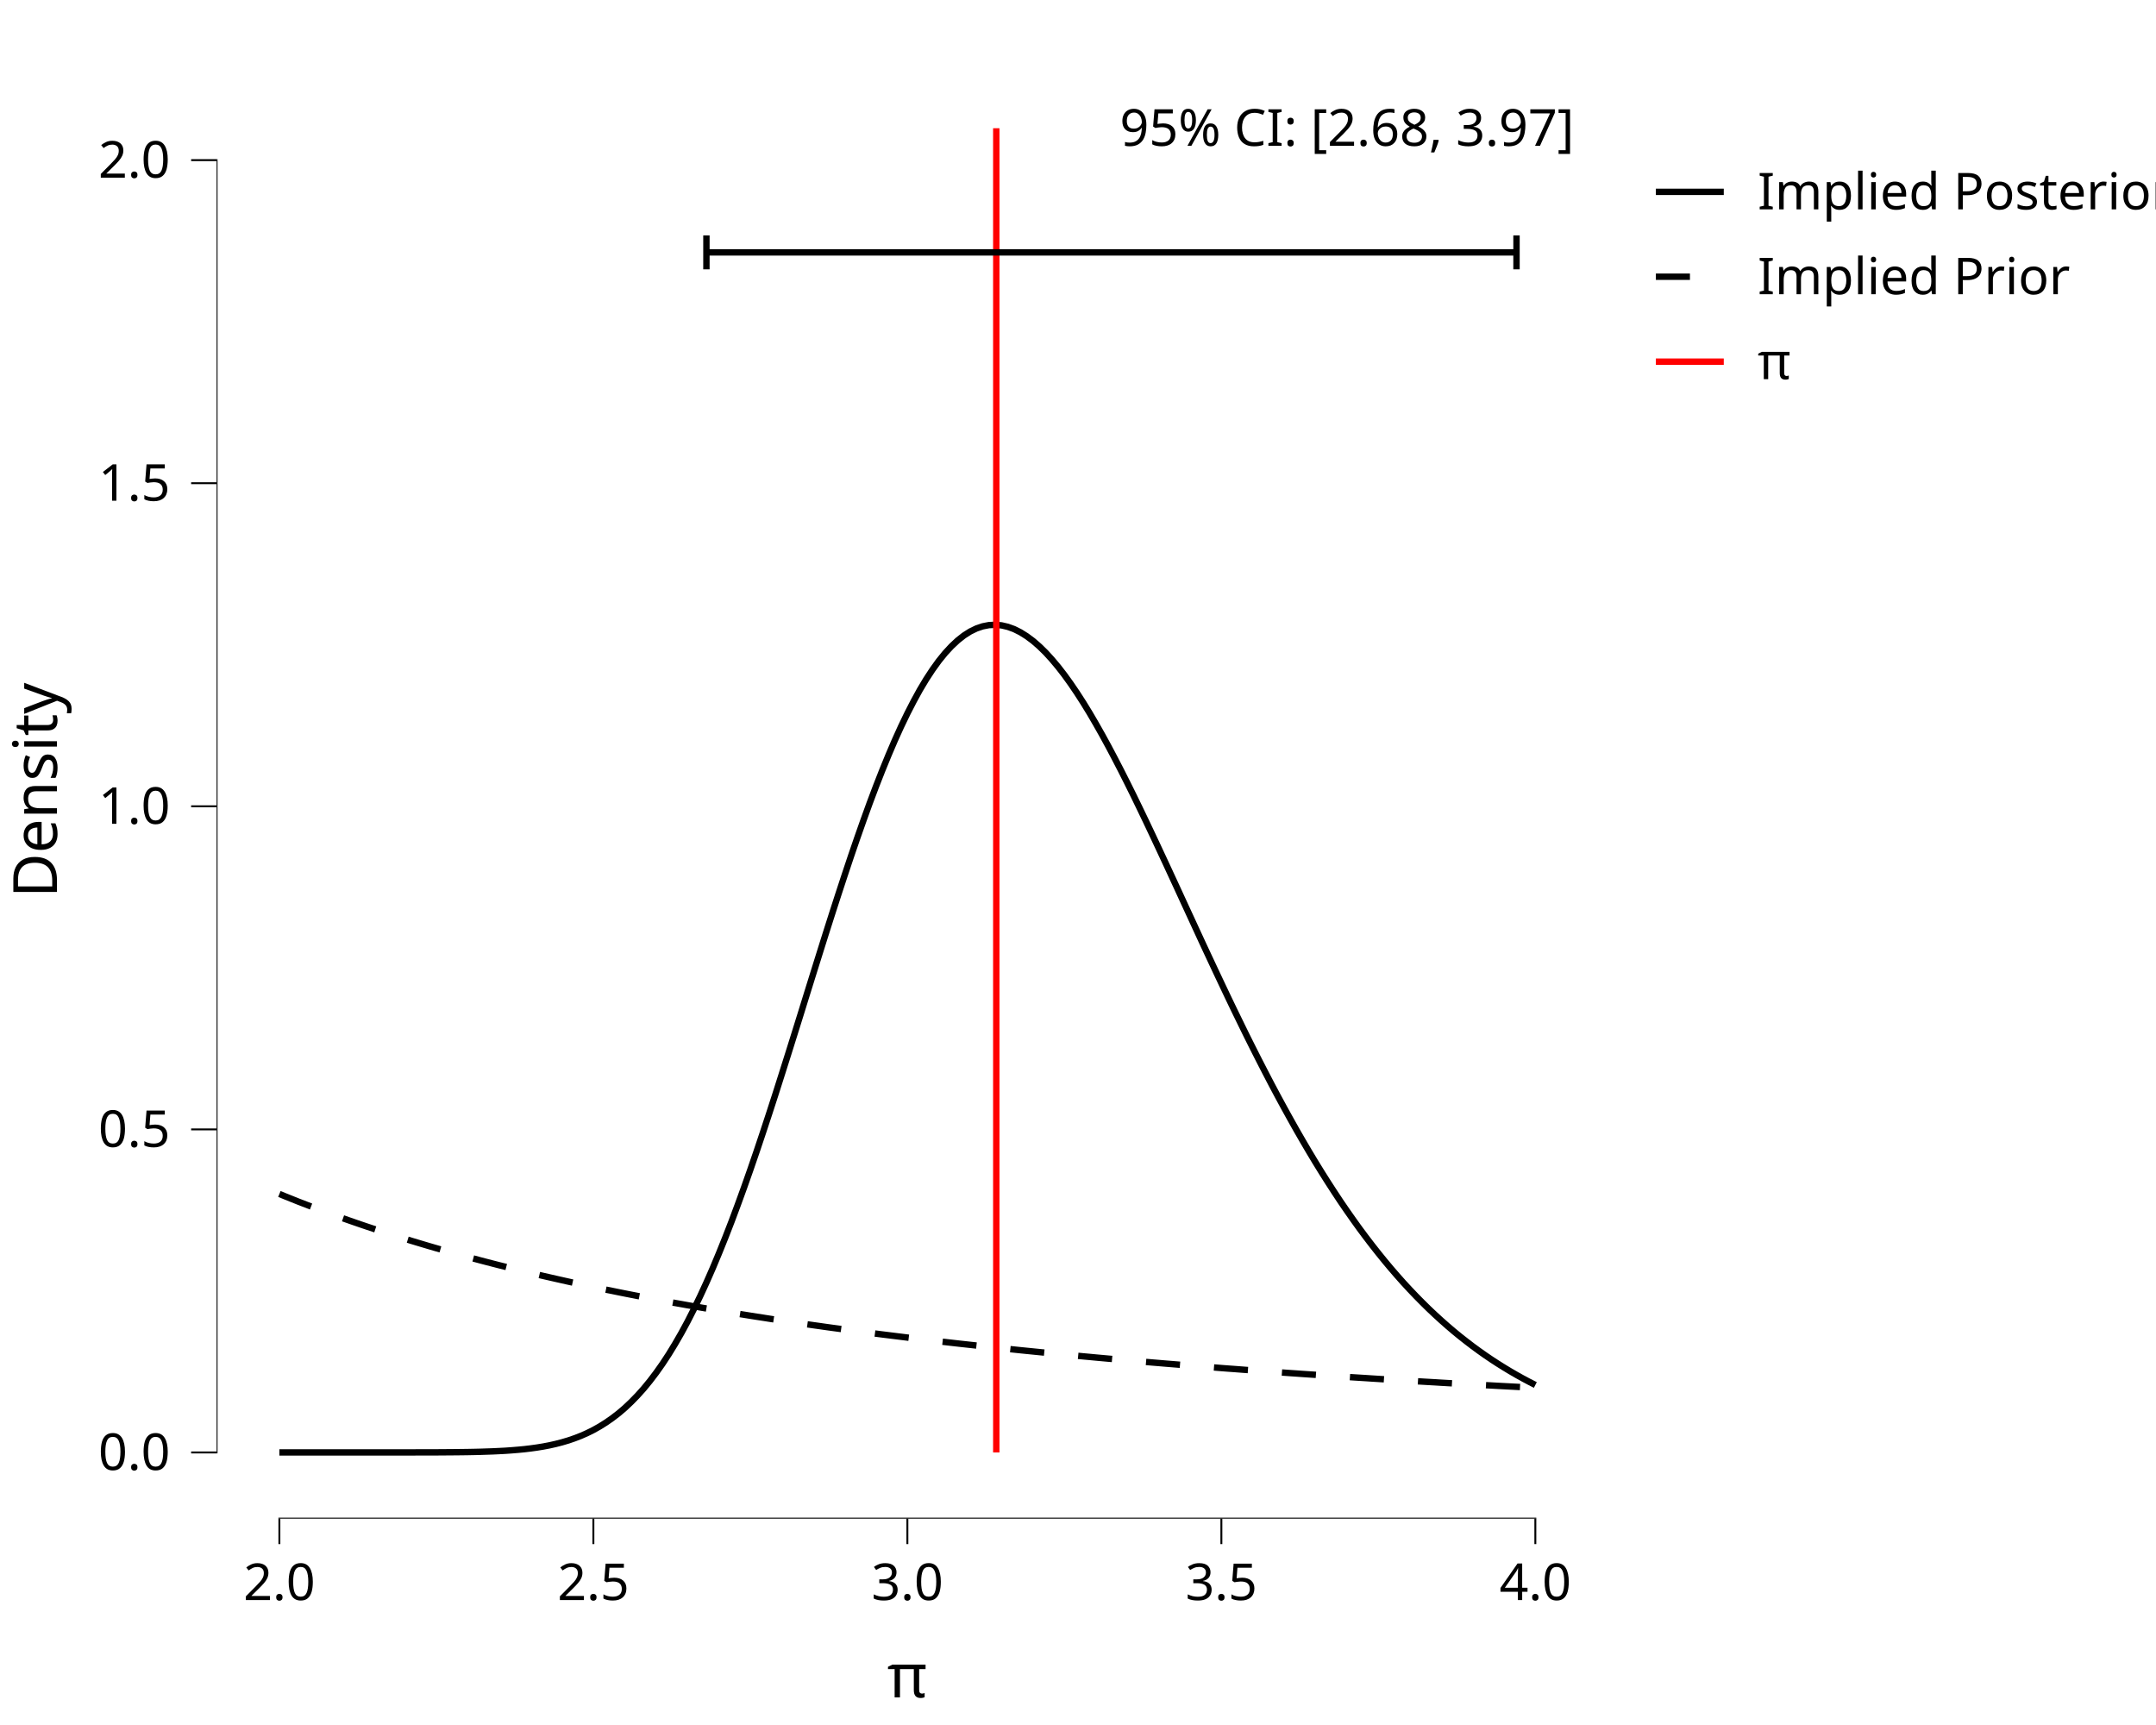
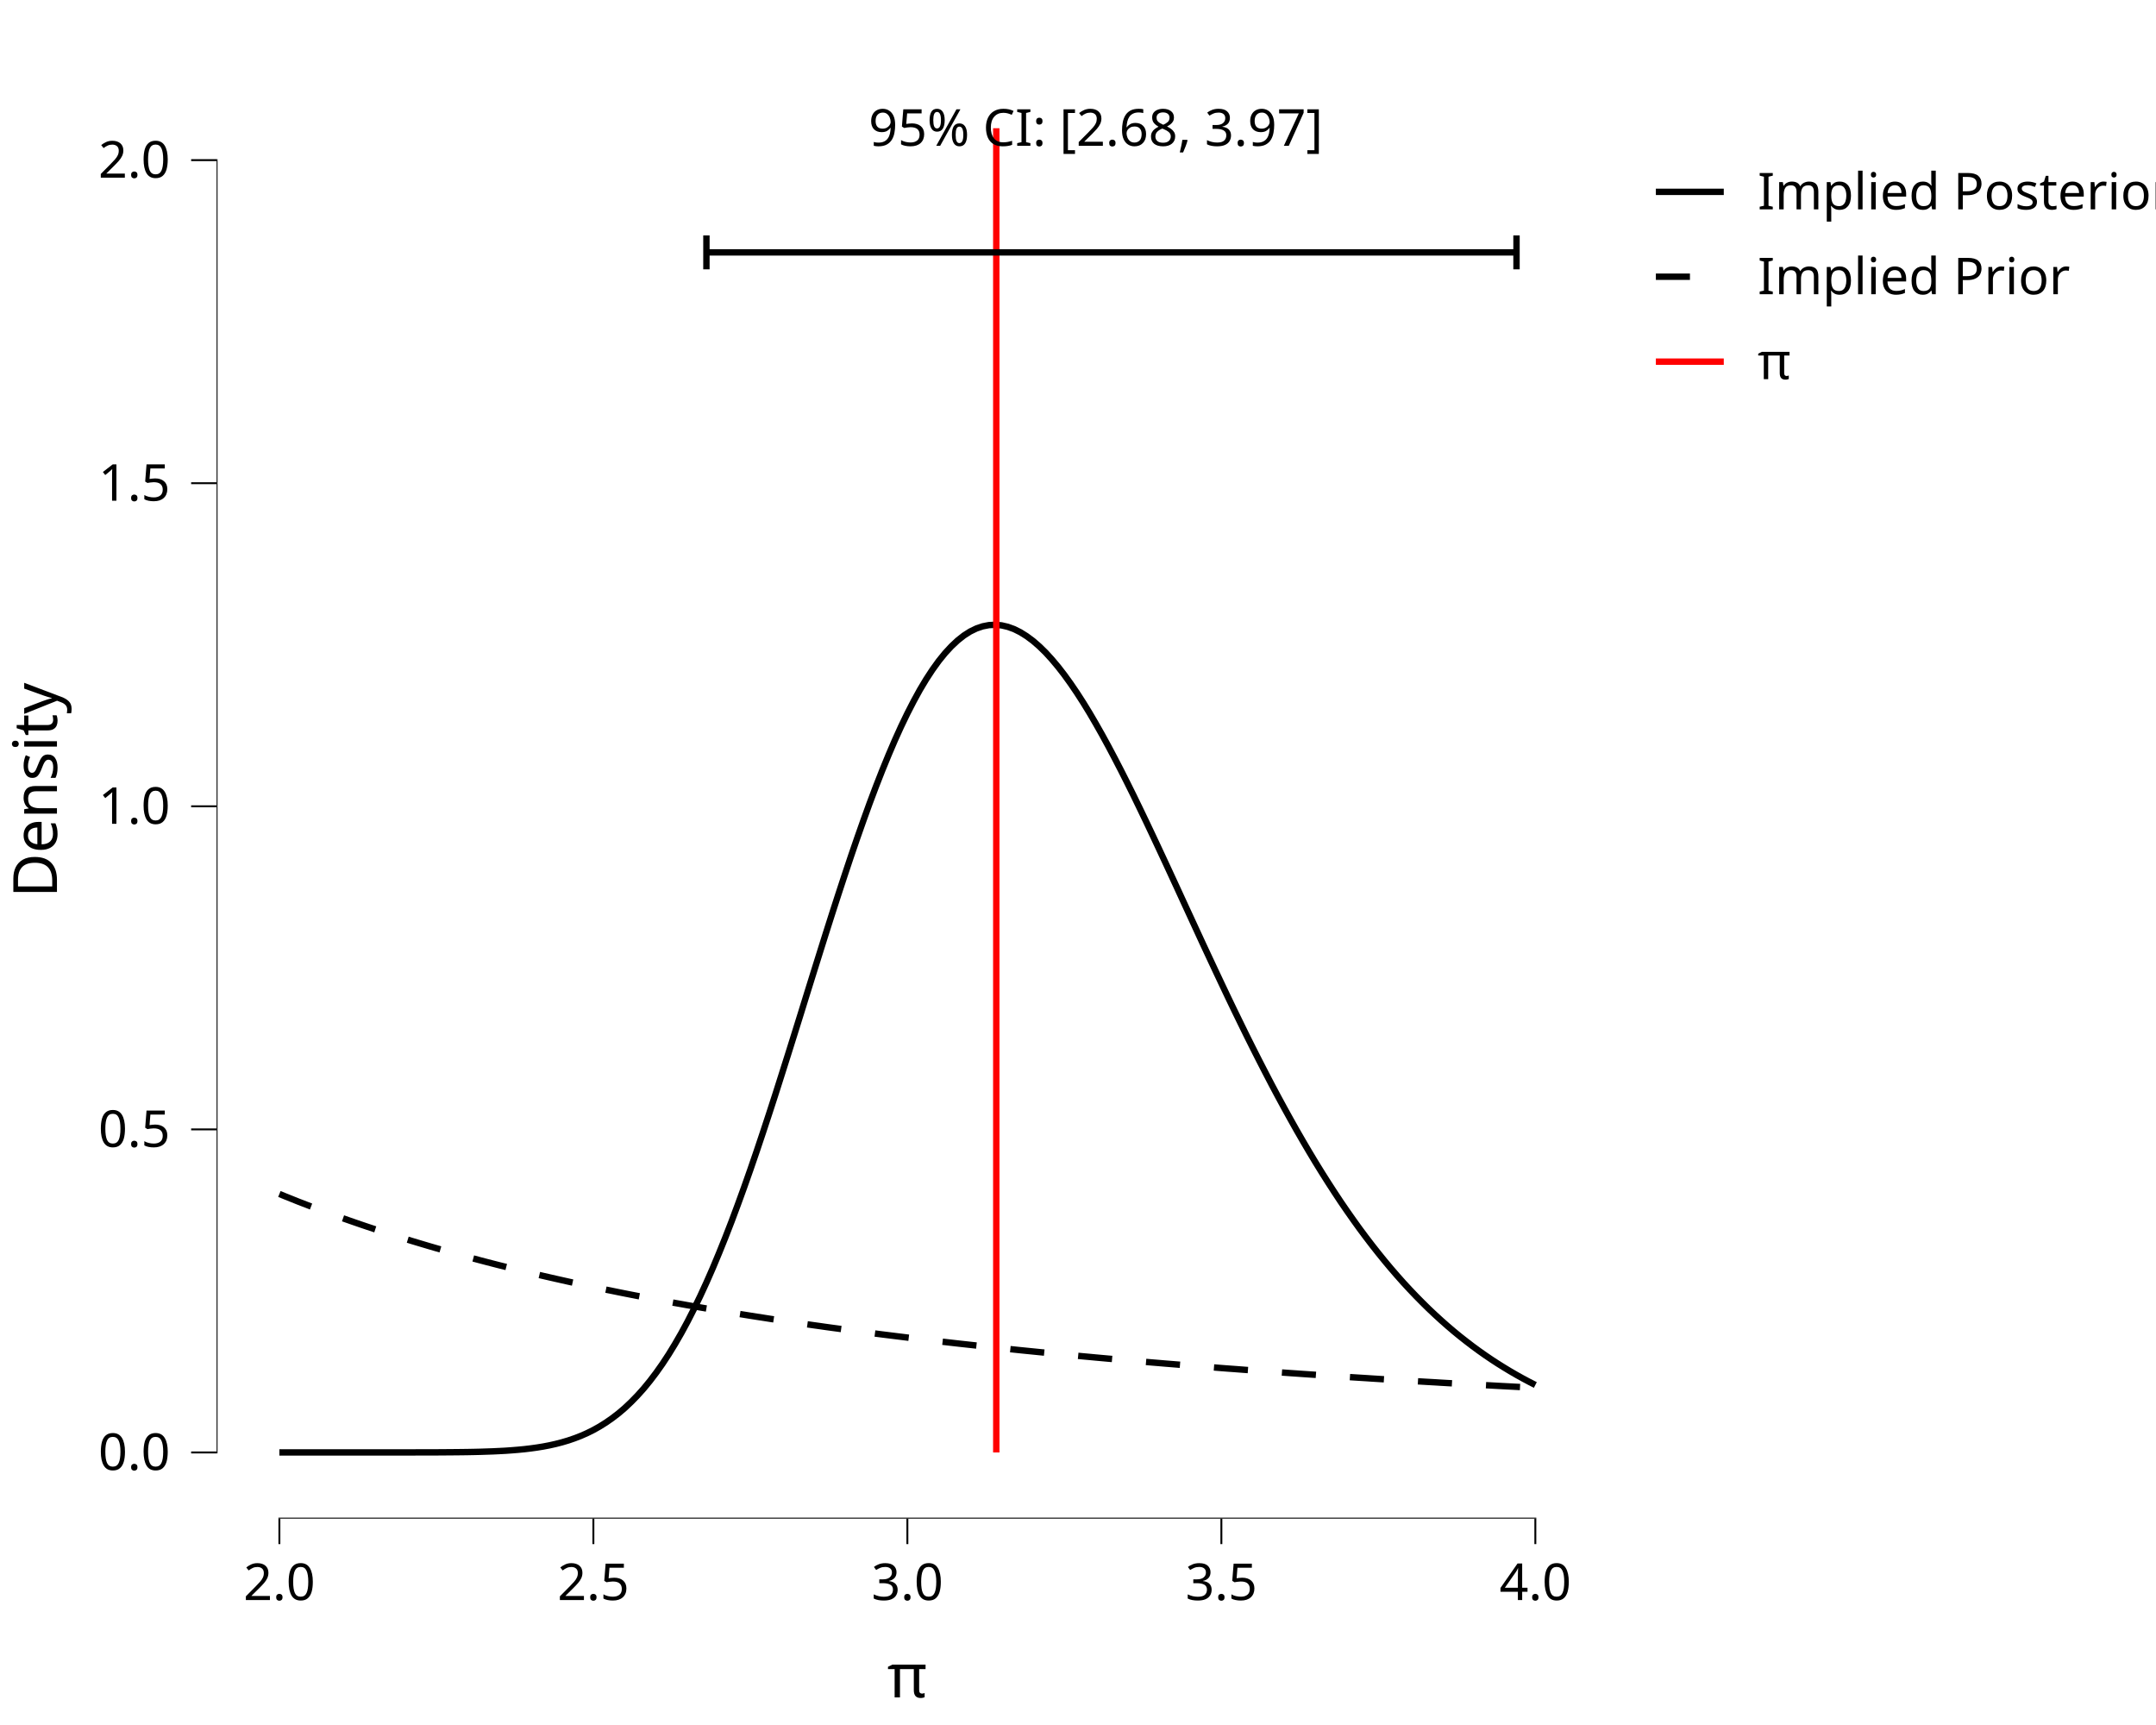
<svg xmlns="http://www.w3.org/2000/svg" class="svglite" data-engine-version="2.0" width="720.00pt" height="576.00pt" viewBox="0 0 720.00 576.00">
  <defs>
    <style type="text/css">
    .svglite line, .svglite polyline, .svglite polygon, .svglite path, .svglite rect, .svglite circle {
      fill: none;
      stroke: #000000;
      stroke-linecap: round;
      stroke-linejoin: round;
      stroke-miterlimit: 10.00;
    }
  </style>
  </defs>
  <rect width="100%" height="100%" style="stroke: none; fill: #FFFFFF;" />
  <defs>
    <clipPath id="cpMC4wMHw3MjAuMDB8MC4wMHw1NzYuMDA=">
      <rect x="0.00" y="0.00" width="720.00" height="576.00" />
    </clipPath>
  </defs>
  <g clip-path="url(#cpMC4wMHw3MjAuMDB8MC4wMHw1NzYuMDA=)">
    <rect x="0.00" y="0.00" width="720.00" height="576.00" style="stroke-width: 10.67; stroke: none;" />
  </g>
  <defs>
    <clipPath id="cpNzIuMzN8NTMzLjcxfDIwLjcxfDUwNy4wOQ==">
      <rect x="72.33" y="20.71" width="461.38" height="486.39" />
    </clipPath>
  </defs>
  <g clip-path="url(#cpNzIuMzN8NTMzLjcxfDIwLjcxfDUwNy4wOQ==)">
    <rect x="72.33" y="20.71" width="461.38" height="486.39" style="stroke-width: 10.67; stroke: none;" />
    <polyline points="93.30,484.99 95.40,484.99 97.50,484.99 99.59,484.99 101.69,484.99 103.79,484.99 105.88,484.99 107.98,484.99 110.08,484.99 112.18,484.99 114.27,484.99 116.37,484.99 118.47,484.99 120.56,484.99 122.66,484.99 124.76,484.98 126.86,484.98 128.95,484.98 131.05,484.98 133.15,484.98 135.24,484.98 137.34,484.98 139.44,484.97 141.54,484.97 143.63,484.96 145.73,484.96 147.83,484.94 149.92,484.93 152.02,484.91 154.12,484.89 156.22,484.86 158.31,484.82 160.41,484.77 162.51,484.70 164.60,484.63 166.70,484.53 168.80,484.42 170.90,484.27 172.99,484.10 175.09,483.90 177.19,483.65 179.29,483.36 181.38,483.02 183.48,482.62 185.58,482.15 187.67,481.61 189.77,480.99 191.87,480.27 193.97,479.46 196.06,478.54 198.16,477.50 200.26,476.32 202.35,475.01 204.45,473.55 206.55,471.94 208.65,470.15 210.74,468.18 212.84,466.03 214.94,463.69 217.03,461.14 219.13,458.38 221.23,455.41 223.33,452.21 225.42,448.79 227.52,445.15 229.62,441.27 231.71,437.16 233.81,432.83 235.91,428.27 238.01,423.49 240.10,418.49 242.20,413.28 244.30,407.87 246.39,402.27 248.49,396.49 250.59,390.53 252.69,384.42 254.78,378.18 256.88,371.80 258.98,365.32 261.07,358.74 263.17,352.10 265.27,345.40 267.37,338.67 269.46,331.92 271.56,325.18 273.66,318.47 275.75,311.81 277.85,305.21 279.95,298.71 282.05,292.31 284.14,286.04 286.24,279.92 288.34,273.96 290.43,268.18 292.53,262.60 294.63,257.24 296.73,252.11 298.82,247.22 300.92,242.58 303.02,238.22 305.12,234.13 307.21,230.32 309.31,226.81 311.41,223.60 313.50,220.70 315.60,218.11 317.70,215.83 319.80,213.86 321.89,212.21 323.99,210.87 326.09,209.85 328.18,209.14 330.28,208.73 332.38,208.63 334.48,208.82 336.57,209.31 338.67,210.07 340.77,211.12 342.86,212.43 344.96,213.99 347.06,215.81 349.16,217.86 351.25,220.15 353.35,222.65 355.45,225.36 357.54,228.26 359.64,231.35 361.74,234.61 363.84,238.03 365.93,241.61 368.03,245.32 370.13,249.16 372.22,253.11 374.32,257.17 376.42,261.33 378.52,265.56 380.61,269.87 382.71,274.24 384.81,278.67 386.90,283.13 389.00,287.63 391.10,292.16 393.20,296.70 395.29,301.25 397.39,305.80 399.49,310.35 401.58,314.88 403.68,319.38 405.78,323.86 407.88,328.31 409.97,332.72 412.07,337.09 414.17,341.40 416.26,345.67 418.36,349.87 420.46,354.02 422.56,358.10 424.65,362.12 426.75,366.06 428.85,369.93 430.95,373.73 433.04,377.45 435.14,381.09 437.24,384.66 439.33,388.14 441.43,391.54 443.53,394.86 445.63,398.10 447.72,401.26 449.82,404.33 451.92,407.32 454.01,410.23 456.11,413.05 458.21,415.80 460.31,418.46 462.40,421.04 464.50,423.55 466.60,425.98 468.69,428.33 470.79,430.60 472.89,432.80 474.99,434.93 477.08,436.99 479.18,438.97 481.28,440.89 483.37,442.74 485.47,444.53 487.57,446.25 489.67,447.90 491.76,449.50 493.86,451.04 495.96,452.52 498.05,453.94 500.15,455.31 502.25,456.62 504.35,457.89 506.44,459.10 508.54,460.27 510.64,461.39 512.73,462.46 " style="stroke-width: 2.13; stroke-linecap: butt;" />
    <polyline points="93.30,398.68 95.40,399.54 97.50,400.38 99.59,401.22 101.69,402.03 103.79,402.84 105.88,403.64 107.98,404.42 110.08,405.19 112.18,405.96 114.27,406.71 116.37,407.45 118.47,408.18 120.56,408.90 122.66,409.61 124.76,410.31 126.86,411.00 128.95,411.68 131.05,412.35 133.15,413.01 135.24,413.66 137.34,414.31 139.44,414.94 141.54,415.57 143.63,416.19 145.73,416.80 147.83,417.40 149.92,417.99 152.02,418.58 154.12,419.16 156.22,419.73 158.31,420.29 160.41,420.85 162.51,421.40 164.60,421.94 166.70,422.48 168.80,423.00 170.90,423.53 172.99,424.04 175.09,424.55 177.19,425.05 179.29,425.55 181.38,426.04 183.48,426.52 185.58,427.00 187.67,427.47 189.77,427.94 191.87,428.40 193.97,428.86 196.06,429.31 198.16,429.75 200.26,430.19 202.35,430.63 204.45,431.05 206.55,431.48 208.65,431.90 210.74,432.31 212.84,432.72 214.94,433.12 217.03,433.52 219.13,433.92 221.23,434.31 223.33,434.70 225.42,435.08 227.52,435.45 229.62,435.83 231.71,436.20 233.81,436.56 235.91,436.92 238.01,437.28 240.10,437.63 242.20,437.98 244.30,438.33 246.39,438.67 248.49,439.00 250.59,439.34 252.69,439.67 254.78,439.99 256.88,440.32 258.98,440.64 261.07,440.95 263.17,441.27 265.27,441.58 267.37,441.88 269.46,442.19 271.56,442.49 273.66,442.78 275.75,443.08 277.85,443.37 279.95,443.65 282.05,443.94 284.14,444.22 286.24,444.50 288.34,444.77 290.43,445.05 292.53,445.32 294.63,445.59 296.73,445.85 298.82,446.11 300.92,446.37 303.02,446.63 305.12,446.88 307.21,447.14 309.31,447.38 311.41,447.63 313.50,447.88 315.60,448.12 317.70,448.36 319.80,448.60 321.89,448.83 323.99,449.06 326.09,449.29 328.18,449.52 330.28,449.75 332.38,449.97 334.48,450.20 336.57,450.41 338.67,450.63 340.77,450.85 342.86,451.06 344.96,451.27 347.06,451.48 349.16,451.69 351.25,451.90 353.35,452.10 355.45,452.30 357.54,452.50 359.64,452.70 361.74,452.90 363.84,453.09 365.93,453.29 368.03,453.48 370.13,453.67 372.22,453.85 374.32,454.04 376.42,454.23 378.52,454.41 380.61,454.59 382.71,454.77 384.81,454.95 386.90,455.12 389.00,455.30 391.10,455.47 393.20,455.64 395.29,455.81 397.39,455.98 399.49,456.15 401.58,456.32 403.68,456.48 405.78,456.64 407.88,456.81 409.97,456.97 412.07,457.12 414.17,457.28 416.26,457.44 418.36,457.59 420.46,457.75 422.56,457.90 424.65,458.05 426.75,458.20 428.85,458.35 430.95,458.50 433.04,458.64 435.14,458.79 437.24,458.93 439.33,459.07 441.43,459.22 443.53,459.36 445.63,459.49 447.72,459.63 449.82,459.77 451.92,459.91 454.01,460.04 456.11,460.17 458.21,460.31 460.31,460.44 462.40,460.57 464.50,460.70 466.60,460.83 468.69,460.95 470.79,461.08 472.89,461.20 474.99,461.33 477.08,461.45 479.18,461.57 481.28,461.70 483.37,461.82 485.47,461.94 487.57,462.05 489.67,462.17 491.76,462.29 493.86,462.41 495.96,462.52 498.05,462.63 500.15,462.75 502.25,462.86 504.35,462.97 506.44,463.08 508.54,463.19 510.64,463.30 512.73,463.41 " style="stroke-width: 2.13; stroke-dasharray: 11.38,11.38; stroke-linecap: butt;" />
    <polyline points="332.71,484.99 332.71,480.52 332.71,476.05 332.71,471.59 332.71,467.12 332.71,462.65 332.71,458.19 332.71,453.72 332.71,449.25 332.71,444.79 332.71,440.32 332.71,435.86 332.71,431.39 332.71,426.92 332.71,422.46 332.71,417.99 332.71,413.52 332.71,409.06 332.71,404.59 332.71,400.12 332.71,395.66 332.71,391.19 332.71,386.73 332.71,382.26 332.71,377.79 332.71,373.33 332.71,368.86 332.71,364.39 332.71,359.93 332.71,355.46 332.71,350.99 332.71,346.53 332.71,342.06 332.71,337.60 332.71,333.13 332.71,328.66 332.71,324.20 332.71,319.73 332.71,315.26 332.71,310.80 332.71,306.33 332.71,301.87 332.71,297.40 332.71,292.93 332.71,288.47 332.71,284.00 332.71,279.53 332.71,275.07 332.71,270.60 332.71,266.13 332.71,261.67 332.71,257.20 332.71,252.74 332.71,248.27 332.71,243.80 332.71,239.34 332.71,234.87 332.71,230.40 332.71,225.94 332.71,221.47 332.71,217.00 332.71,212.54 332.71,208.07 332.71,203.61 332.71,199.14 332.71,194.67 332.71,190.21 332.71,185.74 332.71,181.27 332.71,176.81 332.71,172.34 332.71,167.87 332.71,163.41 332.71,158.94 332.71,154.48 332.71,150.01 332.71,145.54 332.71,141.08 332.71,136.61 332.71,132.14 332.71,127.68 332.71,123.21 332.71,118.74 332.71,114.28 332.71,109.81 332.71,105.35 332.71,100.88 332.71,96.41 332.71,91.95 332.71,87.48 332.71,83.01 332.71,78.55 332.71,74.08 332.71,69.61 332.71,65.15 332.71,60.68 332.71,56.22 332.71,51.75 332.71,47.28 332.71,42.82 " style="stroke-width: 2.13; stroke: #FF0000; stroke-linecap: butt;" />
    <line x1="92.98" y1="507.09" x2="513.05" y2="507.09" style="stroke-width: 0.64; stroke-linecap: butt;" />
    <line x1="72.33" y1="485.30" x2="72.33" y2="53.16" style="stroke-width: 0.64; stroke-linecap: butt;" />
-     <text x="449.82" y="48.69" text-anchor="middle" style="font-size: 17.07px; font-family: sans;" textLength="150.90px" lengthAdjust="spacingAndGlyphs">95% CI: [2.68, 3.97]</text>
+     <text x="365.93" y="48.69" text-anchor="middle" style="font-size: 17.07px; font-family: sans;" textLength="150.90px" lengthAdjust="spacingAndGlyphs">95% CI: [2.68, 3.97]</text>
    <line x1="235.91" y1="84.27" x2="506.44" y2="84.27" style="stroke-width: 2.13; stroke-linecap: butt;" />
    <polyline points="235.91,78.60 235.91,84.27 235.91,89.94 " style="stroke-width: 2.13; stroke-linecap: butt;" />
    <polyline points="506.44,89.94 506.44,84.27 506.44,78.60 " style="stroke-width: 2.13; stroke-linecap: butt;" />
    <rect x="72.33" y="20.71" width="461.38" height="486.39" style="stroke-width: 0.00; stroke: none;" />
  </g>
  <g clip-path="url(#cpMC4wMHw3MjAuMDB8MC4wMHw1NzYuMDA=)">
    <polyline points="72.33,507.09 72.33,20.71 " style="stroke-width: 0.00; stroke: none; stroke-linecap: butt;" />
    <text x="56.85" y="490.84" text-anchor="end" style="font-size: 17.00px; font-family: sans;" textLength="23.63px" lengthAdjust="spacingAndGlyphs">0.0</text>
    <text x="56.85" y="382.96" text-anchor="end" style="font-size: 17.00px; font-family: sans;" textLength="23.63px" lengthAdjust="spacingAndGlyphs">0.5</text>
    <text x="56.85" y="275.08" text-anchor="end" style="font-size: 17.00px; font-family: sans;" textLength="23.63px" lengthAdjust="spacingAndGlyphs">1.0</text>
    <text x="56.85" y="167.20" text-anchor="end" style="font-size: 17.00px; font-family: sans;" textLength="23.63px" lengthAdjust="spacingAndGlyphs">1.5</text>
    <text x="56.85" y="59.32" text-anchor="end" style="font-size: 17.00px; font-family: sans;" textLength="23.63px" lengthAdjust="spacingAndGlyphs">2.0</text>
    <polyline points="63.83,484.99 72.33,484.99 " style="stroke-width: 0.64; stroke-linecap: butt;" />
    <polyline points="63.83,377.11 72.33,377.11 " style="stroke-width: 0.64; stroke-linecap: butt;" />
    <polyline points="63.83,269.23 72.33,269.23 " style="stroke-width: 0.64; stroke-linecap: butt;" />
    <polyline points="63.83,161.35 72.33,161.35 " style="stroke-width: 0.64; stroke-linecap: butt;" />
    <polyline points="63.83,53.47 72.33,53.47 " style="stroke-width: 0.64; stroke-linecap: butt;" />
    <polyline points="72.33,507.09 533.71,507.09 " style="stroke-width: 0.00; stroke: none; stroke-linecap: butt;" />
    <polyline points="93.30,515.60 93.30,507.09 " style="stroke-width: 0.64; stroke-linecap: butt;" />
    <polyline points="198.16,515.60 198.16,507.09 " style="stroke-width: 0.64; stroke-linecap: butt;" />
    <polyline points="303.02,515.60 303.02,507.09 " style="stroke-width: 0.64; stroke-linecap: butt;" />
    <polyline points="407.88,515.60 407.88,507.09 " style="stroke-width: 0.64; stroke-linecap: butt;" />
    <polyline points="512.73,515.60 512.73,507.09 " style="stroke-width: 0.64; stroke-linecap: butt;" />
    <text x="93.30" y="534.27" text-anchor="middle" style="font-size: 17.00px; font-family: sans;" textLength="23.63px" lengthAdjust="spacingAndGlyphs">2.0</text>
    <text x="198.16" y="534.27" text-anchor="middle" style="font-size: 17.00px; font-family: sans;" textLength="23.63px" lengthAdjust="spacingAndGlyphs">2.5</text>
    <text x="303.02" y="534.27" text-anchor="middle" style="font-size: 17.00px; font-family: sans;" textLength="23.63px" lengthAdjust="spacingAndGlyphs">3.0</text>
    <text x="407.88" y="534.27" text-anchor="middle" style="font-size: 17.00px; font-family: sans;" textLength="23.63px" lengthAdjust="spacingAndGlyphs">3.5</text>
    <text x="512.73" y="534.27" text-anchor="middle" style="font-size: 17.00px; font-family: sans;" textLength="23.63px" lengthAdjust="spacingAndGlyphs">4.0</text>
    <text x="303.02" y="566.78" text-anchor="middle" style="font-size: 20.40px; font-family: sans;" textLength="14.08px" lengthAdjust="spacingAndGlyphs">π</text>
    <text transform="translate(19.02,263.90) rotate(-90)" text-anchor="middle" style="font-size: 20.40px; font-family: sans;" textLength="68.04px" lengthAdjust="spacingAndGlyphs">Density</text>
    <rect x="544.67" y="20.71" width="175.33" height="119.70" style="stroke-width: 0.75; stroke: none;" />
    <rect x="544.67" y="20.71" width="175.33" height="119.70" style="stroke-width: 10.67; stroke: none;" />
    <rect x="550.14" y="49.88" width="28.35" height="28.35" style="stroke-width: 10.67; stroke: none;" />
    <line x1="552.98" y1="64.06" x2="575.66" y2="64.06" style="stroke-width: 2.13; stroke-linecap: butt;" />
    <rect x="550.14" y="78.23" width="28.35" height="28.35" style="stroke-width: 10.67; stroke: none;" />
    <line x1="552.98" y1="92.40" x2="575.66" y2="92.40" style="stroke-width: 2.13; stroke-dasharray: 11.38,11.38; stroke-linecap: butt;" />
    <rect x="550.14" y="106.58" width="28.35" height="28.35" style="stroke-width: 10.67; stroke: none;" />
    <line x1="552.98" y1="120.75" x2="575.66" y2="120.75" style="stroke-width: 2.13; stroke: #FF0000; stroke-linecap: butt;" />
    <text x="586.96" y="69.91" style="font-size: 17.00px; font-family: sans;" textLength="127.56px" lengthAdjust="spacingAndGlyphs">Implied Posterior</text>
    <text x="586.96" y="98.25" style="font-size: 17.00px; font-family: sans;" textLength="95.42px" lengthAdjust="spacingAndGlyphs">Implied Prior</text>
    <text x="586.96" y="126.60" style="font-size: 17.00px; font-family: sans;" textLength="11.73px" lengthAdjust="spacingAndGlyphs">π</text>
  </g>
</svg>
